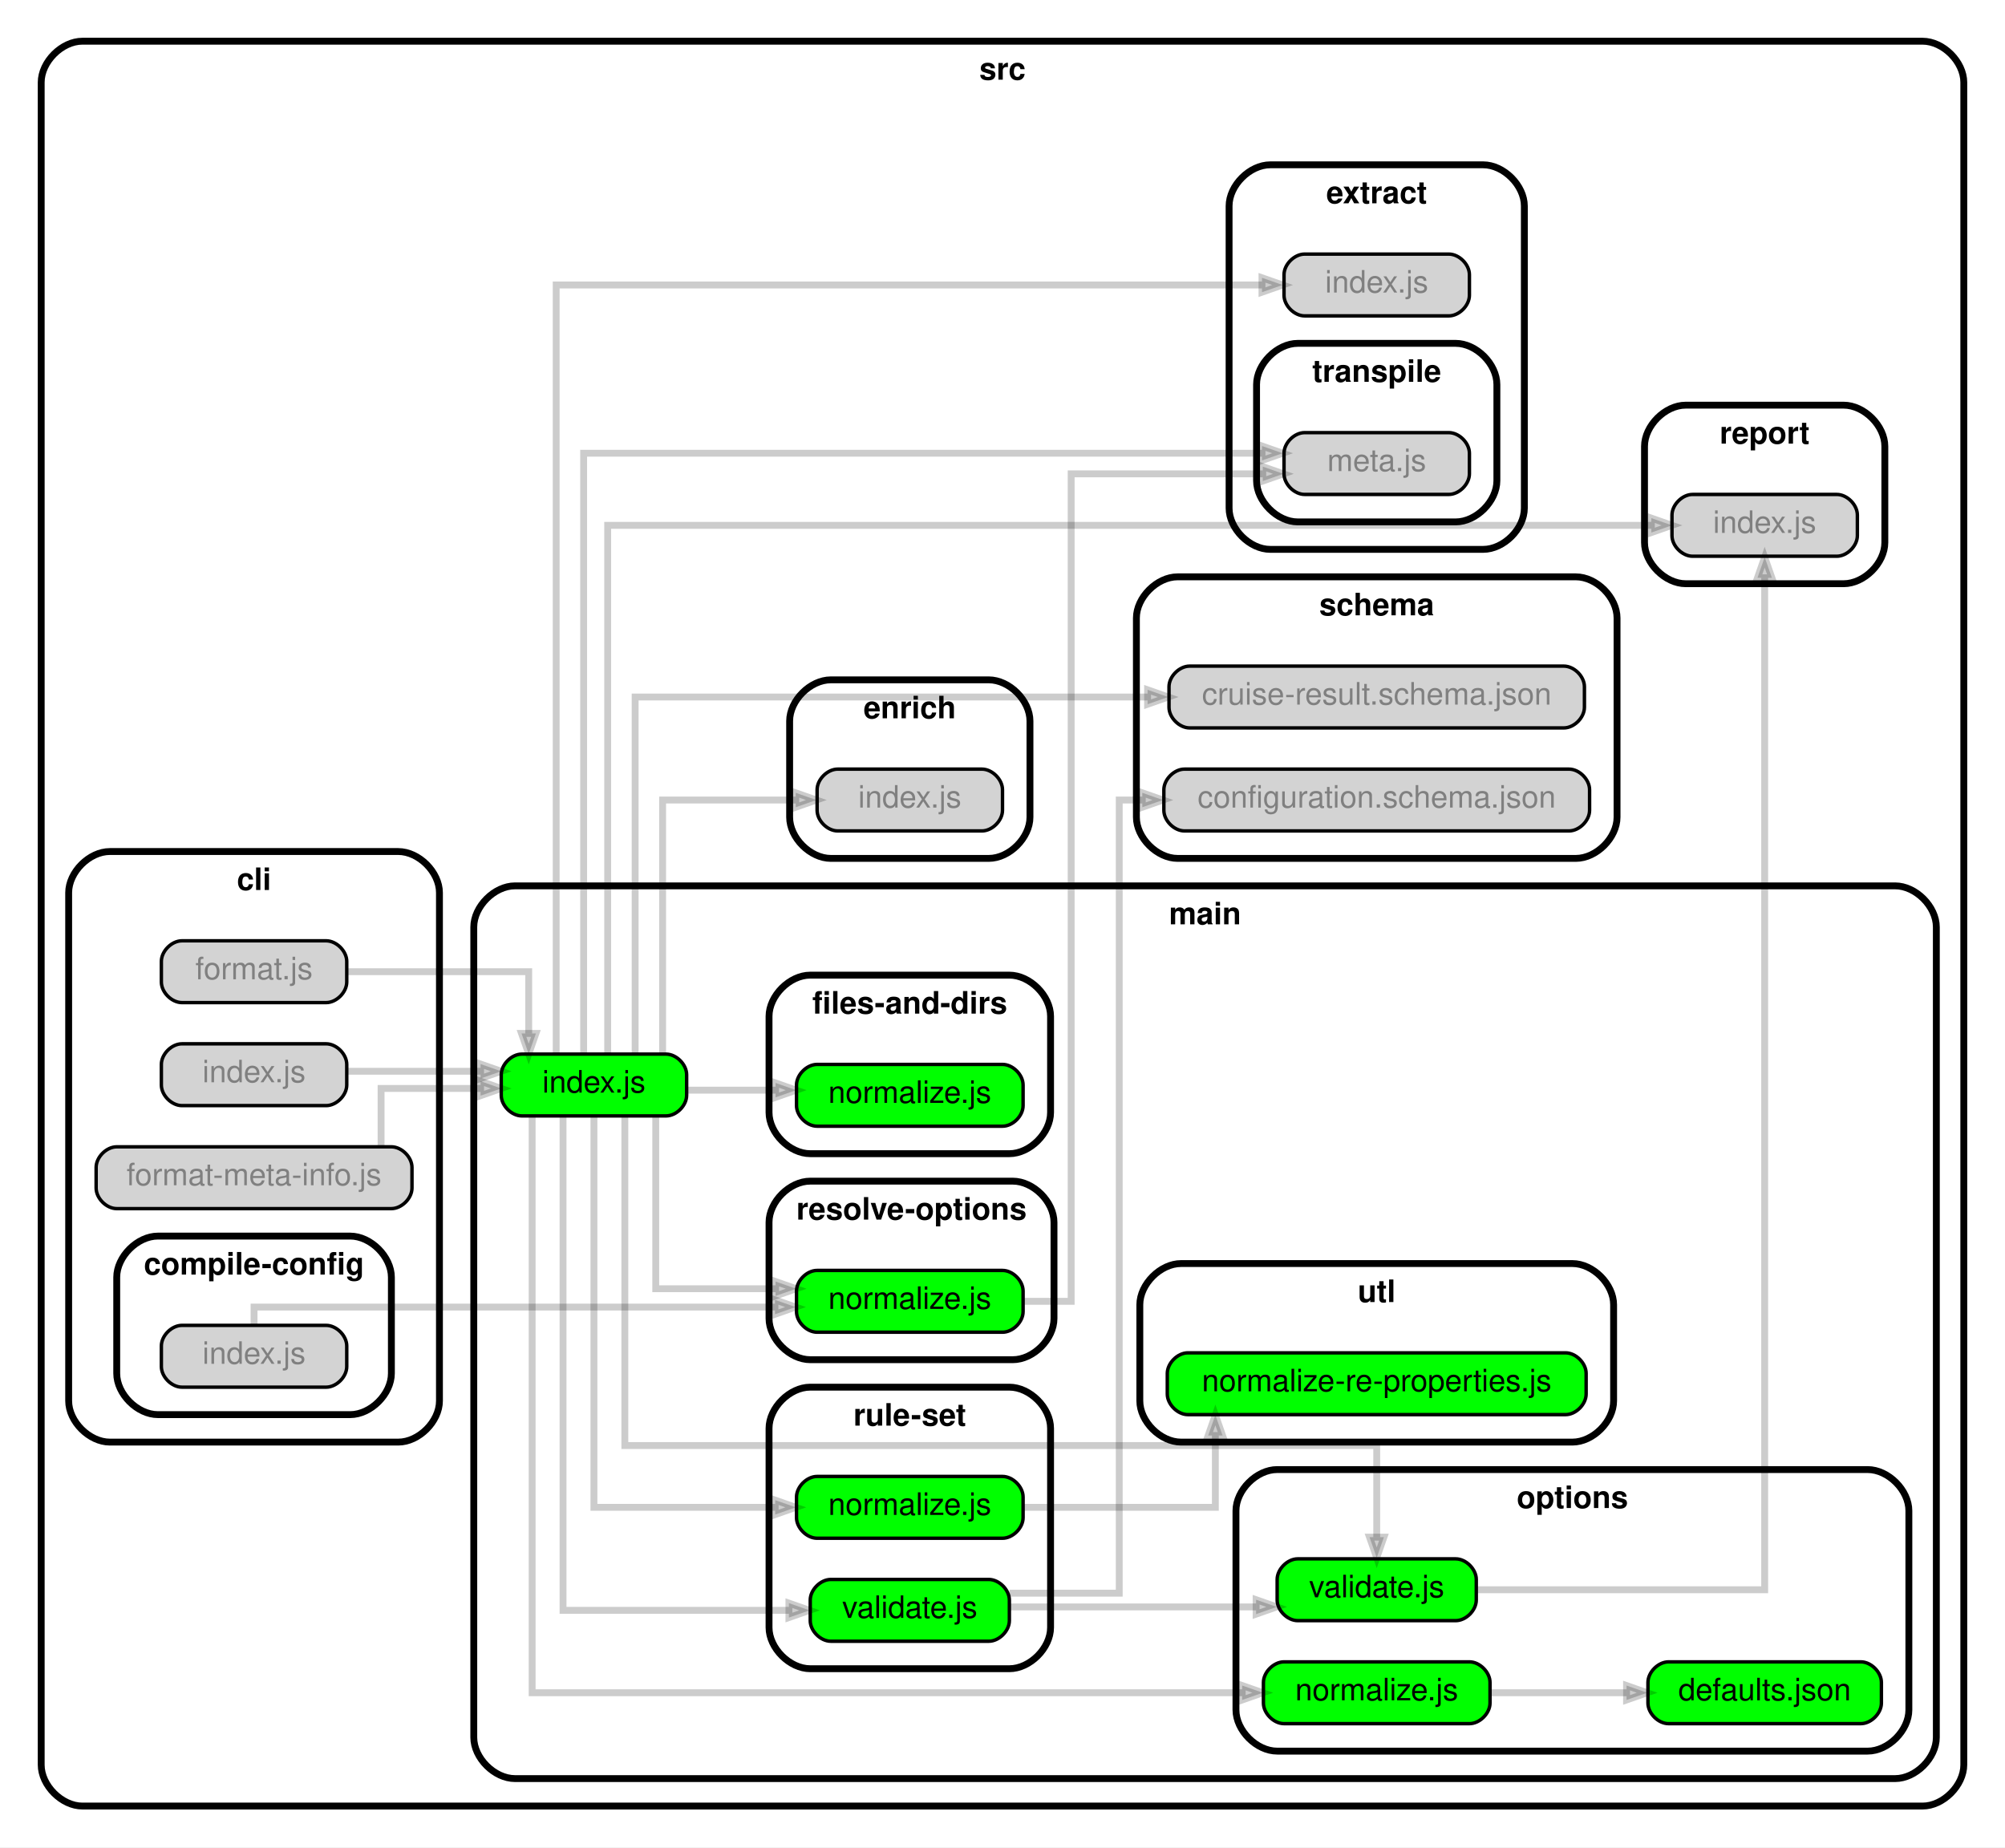
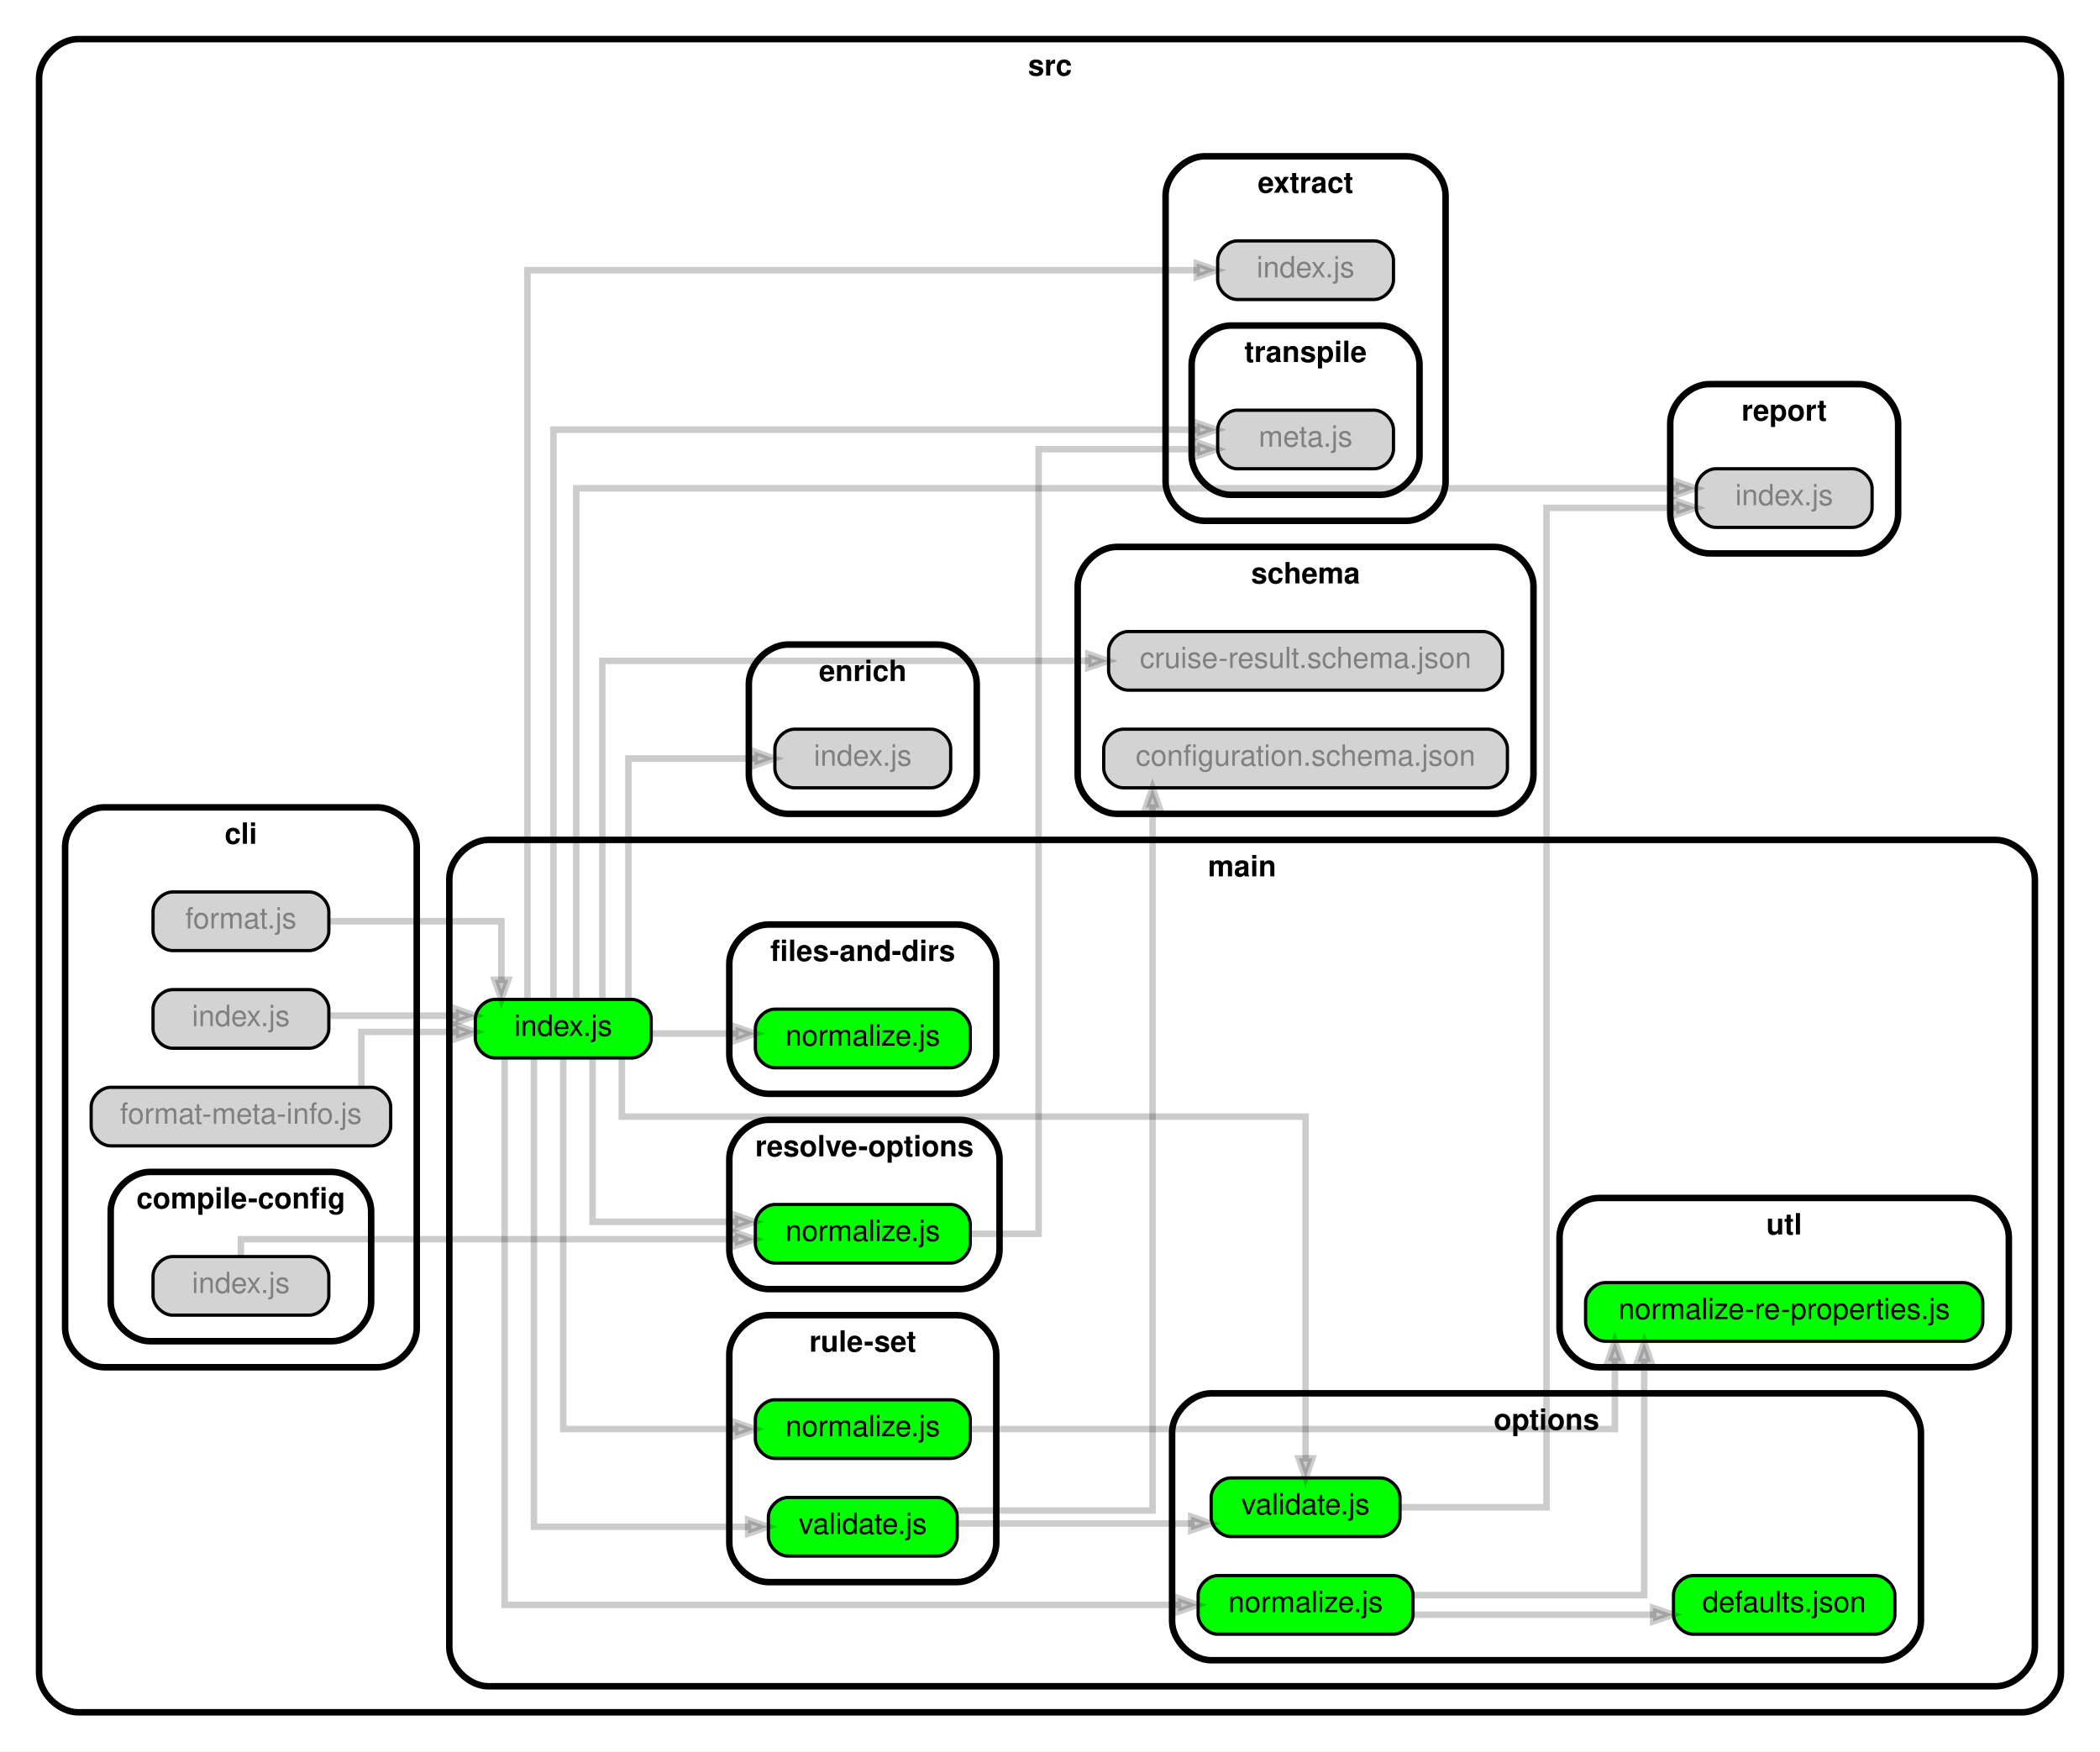
- <svg xmlns="http://www.w3.org/2000/svg" xmlns:xlink="http://www.w3.org/1999/xlink" width="584pt" height="538pt" viewBox="0.00 0.00 584.00 538.00">
+ <svg xmlns="http://www.w3.org/2000/svg" xmlns:xlink="http://www.w3.org/1999/xlink" width="645pt" height="538pt" viewBox="0.00 0.00 645.00 538.00">
  <g id="graph0" class="graph" transform="scale(1 1) rotate(0) translate(4 534)">
-     <polygon fill="white" stroke="transparent" points="-4,4 -4,-534 580,-534 580,4 -4,4" />
+     <polygon fill="white" stroke="transparent" points="-4,4 -4,-534 641,-534 641,4 -4,4" />
    <g id="clust1" class="cluster">
-       <path fill="#ffffff" stroke="black" stroke-width="2" d="M20,-8C20,-8 556,-8 556,-8 562,-8 568,-14 568,-20 568,-20 568,-510 568,-510 568,-516 562,-522 556,-522 556,-522 20,-522 20,-522 14,-522 8,-516 8,-510 8,-510 8,-20 8,-20 8,-14 14,-8 20,-8" />
-       <text text-anchor="middle" x="288" y="-510.8" font-family="Helvetica,sans-Serif" font-weight="bold" font-size="9.00">src</text>
+       <path fill="#ffffff" stroke="black" stroke-width="2" d="M20,-8C20,-8 617,-8 617,-8 623,-8 629,-14 629,-20 629,-20 629,-510 629,-510 629,-516 623,-522 617,-522 617,-522 20,-522 20,-522 14,-522 8,-516 8,-510 8,-510 8,-20 8,-20 8,-14 14,-8 20,-8" />
+       <text text-anchor="middle" x="318.5" y="-510.8" font-family="Helvetica,sans-Serif" font-weight="bold" font-size="9.00">src</text>
    </g>
    <g id="clust2" class="cluster">
      <path fill="#ffffff" stroke="black" stroke-width="2" d="M28,-114C28,-114 112,-114 112,-114 118,-114 124,-120 124,-126 124,-126 124,-274 124,-274 124,-280 118,-286 112,-286 112,-286 28,-286 28,-286 22,-286 16,-280 16,-274 16,-274 16,-126 16,-126 16,-120 22,-114 28,-114" />
      <text text-anchor="middle" x="70" y="-274.8" font-family="Helvetica,sans-Serif" font-weight="bold" font-size="9.00">cli</text>
    </g>
    <g id="clust3" class="cluster">
      <path fill="#ffffff" stroke="black" stroke-width="2" d="M42,-122C42,-122 98,-122 98,-122 104,-122 110,-128 110,-134 110,-134 110,-162 110,-162 110,-168 104,-174 98,-174 98,-174 42,-174 42,-174 36,-174 30,-168 30,-162 30,-162 30,-134 30,-134 30,-128 36,-122 42,-122" />
      <text text-anchor="middle" x="70" y="-162.8" font-family="Helvetica,sans-Serif" font-weight="bold" font-size="9.00">compile-config</text>
    </g>
    <g id="clust4" class="cluster">
      <path fill="#ffffff" stroke="black" stroke-width="2" d="M238,-284C238,-284 284,-284 284,-284 290,-284 296,-290 296,-296 296,-296 296,-324 296,-324 296,-330 290,-336 284,-336 284,-336 238,-336 238,-336 232,-336 226,-330 226,-324 226,-324 226,-296 226,-296 226,-290 232,-284 238,-284" />
      <text text-anchor="middle" x="261" y="-324.8" font-family="Helvetica,sans-Serif" font-weight="bold" font-size="9.00">enrich</text>
    </g>
    <g id="clust5" class="cluster">
      <path fill="#ffffff" stroke="black" stroke-width="2" d="M366,-374C366,-374 428,-374 428,-374 434,-374 440,-380 440,-386 440,-386 440,-474 440,-474 440,-480 434,-486 428,-486 428,-486 366,-486 366,-486 360,-486 354,-480 354,-474 354,-474 354,-386 354,-386 354,-380 360,-374 366,-374" />
      <text text-anchor="middle" x="397" y="-474.8" font-family="Helvetica,sans-Serif" font-weight="bold" font-size="9.00">extract</text>
    </g>
    <g id="clust6" class="cluster">
      <path fill="#ffffff" stroke="black" stroke-width="2" d="M374,-382C374,-382 420,-382 420,-382 426,-382 432,-388 432,-394 432,-394 432,-422 432,-422 432,-428 426,-434 420,-434 420,-434 374,-434 374,-434 368,-434 362,-428 362,-422 362,-422 362,-394 362,-394 362,-388 368,-382 374,-382" />
      <text text-anchor="middle" x="397" y="-422.8" font-family="Helvetica,sans-Serif" font-weight="bold" font-size="9.00">transpile</text>
    </g>
    <g id="clust7" class="cluster">
-       <path fill="#ffffff" stroke="black" stroke-width="2" d="M146,-16C146,-16 548,-16 548,-16 554,-16 560,-22 560,-28 560,-28 560,-264 560,-264 560,-270 554,-276 548,-276 548,-276 146,-276 146,-276 140,-276 134,-270 134,-264 134,-264 134,-28 134,-28 134,-22 140,-16 146,-16" />
-       <text text-anchor="middle" x="347" y="-264.8" font-family="Helvetica,sans-Serif" font-weight="bold" font-size="9.00">main</text>
+       <path fill="#ffffff" stroke="black" stroke-width="2" d="M146,-16C146,-16 609,-16 609,-16 615,-16 621,-22 621,-28 621,-28 621,-264 621,-264 621,-270 615,-276 609,-276 609,-276 146,-276 146,-276 140,-276 134,-270 134,-264 134,-264 134,-28 134,-28 134,-22 140,-16 146,-16" />
+       <text text-anchor="middle" x="377.5" y="-264.8" font-family="Helvetica,sans-Serif" font-weight="bold" font-size="9.00">main</text>
    </g>
    <g id="clust8" class="cluster">
      <path fill="#ffffff" stroke="black" stroke-width="2" d="M232,-198C232,-198 290,-198 290,-198 296,-198 302,-204 302,-210 302,-210 302,-238 302,-238 302,-244 296,-250 290,-250 290,-250 232,-250 232,-250 226,-250 220,-244 220,-238 220,-238 220,-210 220,-210 220,-204 226,-198 232,-198" />
      <text text-anchor="middle" x="261" y="-238.8" font-family="Helvetica,sans-Serif" font-weight="bold" font-size="9.00">files-and-dirs</text>
    </g>
    <g id="clust9" class="cluster">
-       <path fill="#ffffff" stroke="black" stroke-width="2" d="M368,-24C368,-24 540,-24 540,-24 546,-24 552,-30 552,-36 552,-36 552,-94 552,-94 552,-100 546,-106 540,-106 540,-106 368,-106 368,-106 362,-106 356,-100 356,-94 356,-94 356,-36 356,-36 356,-30 362,-24 368,-24" />
-       <text text-anchor="middle" x="454" y="-94.8" font-family="Helvetica,sans-Serif" font-weight="bold" font-size="9.00">options</text>
+       <path fill="#ffffff" stroke="black" stroke-width="2" d="M368,-24C368,-24 574,-24 574,-24 580,-24 586,-30 586,-36 586,-36 586,-94 586,-94 586,-100 580,-106 574,-106 574,-106 368,-106 368,-106 362,-106 356,-100 356,-94 356,-94 356,-36 356,-36 356,-30 362,-24 368,-24" />
+       <text text-anchor="middle" x="471" y="-94.8" font-family="Helvetica,sans-Serif" font-weight="bold" font-size="9.00">options</text>
    </g>
    <g id="clust10" class="cluster">
      <path fill="#ffffff" stroke="black" stroke-width="2" d="M232,-138C232,-138 291,-138 291,-138 297,-138 303,-144 303,-150 303,-150 303,-178 303,-178 303,-184 297,-190 291,-190 291,-190 232,-190 232,-190 226,-190 220,-184 220,-178 220,-178 220,-150 220,-150 220,-144 226,-138 232,-138" />
      <text text-anchor="middle" x="261.5" y="-178.8" font-family="Helvetica,sans-Serif" font-weight="bold" font-size="9.00">resolve-options</text>
    </g>
    <g id="clust11" class="cluster">
      <path fill="#ffffff" stroke="black" stroke-width="2" d="M232,-48C232,-48 290,-48 290,-48 296,-48 302,-54 302,-60 302,-60 302,-118 302,-118 302,-124 296,-130 290,-130 290,-130 232,-130 232,-130 226,-130 220,-124 220,-118 220,-118 220,-60 220,-60 220,-54 226,-48 232,-48" />
      <text text-anchor="middle" x="261" y="-118.8" font-family="Helvetica,sans-Serif" font-weight="bold" font-size="9.00">rule-set</text>
    </g>
    <g id="clust12" class="cluster">
-       <path fill="#ffffff" stroke="black" stroke-width="2" d="M340,-114C340,-114 454,-114 454,-114 460,-114 466,-120 466,-126 466,-126 466,-154 466,-154 466,-160 460,-166 454,-166 454,-166 340,-166 340,-166 334,-166 328,-160 328,-154 328,-154 328,-126 328,-126 328,-120 334,-114 340,-114" />
-       <text text-anchor="middle" x="397" y="-154.8" font-family="Helvetica,sans-Serif" font-weight="bold" font-size="9.00">utl</text>
+       <path fill="#ffffff" stroke="black" stroke-width="2" d="M487,-114C487,-114 601,-114 601,-114 607,-114 613,-120 613,-126 613,-126 613,-154 613,-154 613,-160 607,-166 601,-166 601,-166 487,-166 487,-166 481,-166 475,-160 475,-154 475,-154 475,-126 475,-126 475,-120 481,-114 487,-114" />
+       <text text-anchor="middle" x="544" y="-154.8" font-family="Helvetica,sans-Serif" font-weight="bold" font-size="9.00">utl</text>
    </g>
    <g id="clust13" class="cluster">
-       <path fill="#ffffff" stroke="black" stroke-width="2" d="M487,-364C487,-364 533,-364 533,-364 539,-364 545,-370 545,-376 545,-376 545,-404 545,-404 545,-410 539,-416 533,-416 533,-416 487,-416 487,-416 481,-416 475,-410 475,-404 475,-404 475,-376 475,-376 475,-370 481,-364 487,-364" />
-       <text text-anchor="middle" x="510" y="-404.8" font-family="Helvetica,sans-Serif" font-weight="bold" font-size="9.00">report</text>
+       <path fill="#ffffff" stroke="black" stroke-width="2" d="M521,-364C521,-364 567,-364 567,-364 573,-364 579,-370 579,-376 579,-376 579,-404 579,-404 579,-410 573,-416 567,-416 567,-416 521,-416 521,-416 515,-416 509,-410 509,-404 509,-404 509,-376 509,-376 509,-370 515,-364 521,-364" />
+       <text text-anchor="middle" x="544" y="-404.8" font-family="Helvetica,sans-Serif" font-weight="bold" font-size="9.00">report</text>
    </g>
    <g id="clust14" class="cluster">
      <path fill="#ffffff" stroke="black" stroke-width="2" d="M339,-284C339,-284 455,-284 455,-284 461,-284 467,-290 467,-296 467,-296 467,-354 467,-354 467,-360 461,-366 455,-366 455,-366 339,-366 339,-366 333,-366 327,-360 327,-354 327,-354 327,-296 327,-296 327,-290 333,-284 339,-284" />
      <text text-anchor="middle" x="397" y="-354.8" font-family="Helvetica,sans-Serif" font-weight="bold" font-size="9.00">schema</text>
    </g>
    <g id="node1" class="node">
      <g id="a_node1">
        <a xlink:href="src/cli/compile-config/index.js" xlink:title="index.js">
          <path fill="lightgray" stroke="black" d="M91,-148C91,-148 49,-148 49,-148 46,-148 43,-145 43,-142 43,-142 43,-136 43,-136 43,-133 46,-130 49,-130 49,-130 91,-130 91,-130 94,-130 97,-133 97,-136 97,-136 97,-142 97,-142 97,-145 94,-148 91,-148" />
          <text text-anchor="middle" x="70" y="-136.8" font-family="Helvetica,sans-Serif" font-size="9.00" fill="gray">index.js</text>
        </a>
      </g>
    </g>
    <g id="node2" class="node">
      <g id="a_node2">
        <a xlink:href="src/main/resolve-options/normalize.js" xlink:title="normalize.js">
          <path fill="lime" stroke="black" d="M288,-164C288,-164 234,-164 234,-164 231,-164 228,-161 228,-158 228,-158 228,-152 228,-152 228,-149 231,-146 234,-146 234,-146 288,-146 288,-146 291,-146 294,-149 294,-152 294,-152 294,-158 294,-158 294,-161 291,-164 288,-164" />
          <text text-anchor="middle" x="261" y="-152.8" font-family="Helvetica,sans-Serif" font-size="9.00">normalize.js</text>
        </a>
      </g>
    </g>
    <g id="edge1" class="edge">
      <path fill="none" stroke="#000000" stroke-width="2" stroke-opacity="0.2" d="M70,-148.16C70,-150.97 70,-153.33 70,-153.33 70,-153.33 221.73,-153.33 221.73,-153.33" />
      <polygon fill="#000000" fill-opacity="0.2" stroke="#000000" stroke-width="2" stroke-opacity="0.2" points="221.73,-155.43 227.73,-153.33 221.73,-151.23 221.73,-155.43" />
    </g>
    <g id="node9" class="node">
      <g id="a_node9">
        <a xlink:href="src/extract/transpile/meta.js" xlink:title="meta.js">
          <path fill="lightgray" stroke="black" d="M418,-408C418,-408 376,-408 376,-408 373,-408 370,-405 370,-402 370,-402 370,-396 370,-396 370,-393 373,-390 376,-390 376,-390 418,-390 418,-390 421,-390 424,-393 424,-396 424,-396 424,-402 424,-402 424,-405 421,-408 418,-408" />
          <text text-anchor="middle" x="397" y="-396.8" font-family="Helvetica,sans-Serif" font-size="9.00" fill="gray">meta.js</text>
        </a>
      </g>
    </g>
-     <g id="edge18" class="edge">
-       <path fill="none" stroke="#000000" stroke-width="2" stroke-opacity="0.2" d="M294.15,-155C301.93,-155 308,-155 308,-155 308,-155 308,-396 308,-396 308,-396 363.81,-396 363.81,-396" />
-       <polygon fill="#000000" fill-opacity="0.2" stroke="#000000" stroke-width="2" stroke-opacity="0.2" points="363.81,-398.1 369.81,-396 363.81,-393.9 363.81,-398.1" />
+     <g id="edge19" class="edge">
+       <path fill="none" stroke="#000000" stroke-width="2" stroke-opacity="0.2" d="M294.28,-155C305.39,-155 315,-155 315,-155 315,-155 315,-396 315,-396 315,-396 363.7,-396 363.7,-396" />
+       <polygon fill="#000000" fill-opacity="0.2" stroke="#000000" stroke-width="2" stroke-opacity="0.2" points="363.7,-398.1 369.7,-396 363.7,-393.9 363.7,-398.1" />
    </g>
    <g id="node3" class="node">
      <g id="a_node3">
        <a xlink:href="src/cli/format-meta-info.js" xlink:title="format-meta-info.js">
          <path fill="lightgray" stroke="black" d="M110,-200C110,-200 30,-200 30,-200 27,-200 24,-197 24,-194 24,-194 24,-188 24,-188 24,-185 27,-182 30,-182 30,-182 110,-182 110,-182 113,-182 116,-185 116,-188 116,-188 116,-194 116,-194 116,-197 113,-200 110,-200" />
          <text text-anchor="middle" x="70" y="-188.8" font-family="Helvetica,sans-Serif" font-size="9.00" fill="gray">format-meta-info.js</text>
        </a>
      </g>
    </g>
    <g id="node4" class="node">
      <g id="a_node4">
        <a xlink:href="src/main/index.js" xlink:title="index.js">
          <path fill="lime" stroke="black" d="M190,-227C190,-227 148,-227 148,-227 145,-227 142,-224 142,-221 142,-221 142,-215 142,-215 142,-212 145,-209 148,-209 148,-209 190,-209 190,-209 193,-209 196,-212 196,-215 196,-215 196,-221 196,-221 196,-224 193,-227 190,-227" />
          <text text-anchor="middle" x="169" y="-215.8" font-family="Helvetica,sans-Serif" font-size="9.00">index.js</text>
        </a>
      </g>
    </g>
    <g id="edge2" class="edge">
      <path fill="none" stroke="#000000" stroke-width="2" stroke-opacity="0.2" d="M107,-200.09C107,-207.59 107,-217 107,-217 107,-217 135.99,-217 135.99,-217" />
      <polygon fill="#000000" fill-opacity="0.2" stroke="#000000" stroke-width="2" stroke-opacity="0.2" points="135.99,-219.1 141.99,-217 135.99,-214.9 135.99,-219.1" />
    </g>
    <g id="edge13" class="edge">
-       <path fill="none" stroke="#000000" stroke-width="2" stroke-opacity="0.2" d="M187,-208.99C187,-192.39 187,-158.67 187,-158.67 187,-158.67 221.9,-158.67 221.9,-158.67" />
-       <polygon fill="#000000" fill-opacity="0.2" stroke="#000000" stroke-width="2" stroke-opacity="0.2" points="221.9,-160.77 227.9,-158.67 221.9,-156.57 221.9,-160.77" />
+       <path fill="none" stroke="#000000" stroke-width="2" stroke-opacity="0.2" d="M178,-208.99C178,-192.39 178,-158.67 178,-158.67 178,-158.67 221.72,-158.67 221.72,-158.67" />
+       <polygon fill="#000000" fill-opacity="0.2" stroke="#000000" stroke-width="2" stroke-opacity="0.2" points="221.72,-160.77 227.72,-158.67 221.72,-156.57 221.72,-160.77" />
    </g>
    <g id="node7" class="node">
      <g id="a_node7">
        <a xlink:href="src/enrich/index.js" xlink:title="index.js">
          <path fill="lightgray" stroke="black" d="M282,-310C282,-310 240,-310 240,-310 237,-310 234,-307 234,-304 234,-304 234,-298 234,-298 234,-295 237,-292 240,-292 240,-292 282,-292 282,-292 285,-292 288,-295 288,-298 288,-298 288,-304 288,-304 288,-307 285,-310 282,-310" />
          <text text-anchor="middle" x="261" y="-298.8" font-family="Helvetica,sans-Serif" font-size="9.00" fill="gray">index.js</text>
        </a>
      </g>
    </g>
    <g id="edge5" class="edge">
      <path fill="none" stroke="#000000" stroke-width="2" stroke-opacity="0.2" d="M189,-227.2C189,-248.81 189,-301 189,-301 189,-301 227.78,-301 227.78,-301" />
      <polygon fill="#000000" fill-opacity="0.2" stroke="#000000" stroke-width="2" stroke-opacity="0.2" points="227.78,-303.1 233.78,-301 227.78,-298.9 227.78,-303.1" />
    </g>
    <g id="node8" class="node">
      <g id="a_node8">
        <a xlink:href="src/extract/index.js" xlink:title="index.js">
          <path fill="lightgray" stroke="black" d="M418,-460C418,-460 376,-460 376,-460 373,-460 370,-457 370,-454 370,-454 370,-448 370,-448 370,-445 373,-442 376,-442 376,-442 418,-442 418,-442 421,-442 424,-445 424,-448 424,-448 424,-454 424,-454 424,-457 421,-460 418,-460" />
          <text text-anchor="middle" x="397" y="-448.8" font-family="Helvetica,sans-Serif" font-size="9.00" fill="gray">index.js</text>
        </a>
      </g>
    </g>
    <g id="edge6" class="edge">
      <path fill="none" stroke="#000000" stroke-width="2" stroke-opacity="0.2" d="M158,-227.13C158,-270.21 158,-451 158,-451 158,-451 363.58,-451 363.58,-451" />
      <polygon fill="#000000" fill-opacity="0.2" stroke="#000000" stroke-width="2" stroke-opacity="0.2" points="363.58,-453.1 369.58,-451 363.58,-448.9 363.58,-453.1" />
    </g>
    <g id="edge7" class="edge">
      <path fill="none" stroke="#000000" stroke-width="2" stroke-opacity="0.2" d="M166,-227.12C166,-264.25 166,-402 166,-402 166,-402 363.59,-402 363.59,-402" />
      <polygon fill="#000000" fill-opacity="0.2" stroke="#000000" stroke-width="2" stroke-opacity="0.2" points="363.59,-404.1 369.59,-402 363.59,-399.9 363.59,-404.1" />
    </g>
    <g id="node10" class="node">
      <g id="a_node10">
        <a xlink:href="src/main/files-and-dirs/normalize.js" xlink:title="normalize.js">
          <path fill="lime" stroke="black" d="M288,-224C288,-224 234,-224 234,-224 231,-224 228,-221 228,-218 228,-218 228,-212 228,-212 228,-209 231,-206 234,-206 234,-206 288,-206 288,-206 291,-206 294,-209 294,-212 294,-212 294,-218 294,-218 294,-221 291,-224 288,-224" />
          <text text-anchor="middle" x="261" y="-212.8" font-family="Helvetica,sans-Serif" font-size="9.00">normalize.js</text>
        </a>
      </g>
    </g>
    <g id="edge10" class="edge">
      <path fill="none" stroke="#000000" stroke-width="2" stroke-opacity="0.2" d="M196.11,-216.5C196.11,-216.5 221.9,-216.5 221.9,-216.5" />
      <polygon fill="#000000" fill-opacity="0.2" stroke="#000000" stroke-width="2" stroke-opacity="0.2" points="221.9,-218.6 227.9,-216.5 221.9,-214.4 221.9,-218.6" />
    </g>
    <g id="node11" class="node">
      <g id="a_node11">
        <a xlink:href="src/report/index.js" xlink:title="index.js">
-           <path fill="lightgray" stroke="black" d="M531,-390C531,-390 489,-390 489,-390 486,-390 483,-387 483,-384 483,-384 483,-378 483,-378 483,-375 486,-372 489,-372 489,-372 531,-372 531,-372 534,-372 537,-375 537,-378 537,-378 537,-384 537,-384 537,-387 534,-390 531,-390" />
-           <text text-anchor="middle" x="510" y="-378.8" font-family="Helvetica,sans-Serif" font-size="9.00" fill="gray">index.js</text>
+           <path fill="lightgray" stroke="black" d="M565,-390C565,-390 523,-390 523,-390 520,-390 517,-387 517,-384 517,-384 517,-378 517,-378 517,-375 520,-372 523,-372 523,-372 565,-372 565,-372 568,-372 571,-375 571,-378 571,-378 571,-384 571,-384 571,-387 568,-390 565,-390" />
+           <text text-anchor="middle" x="544" y="-378.8" font-family="Helvetica,sans-Serif" font-size="9.00" fill="gray">index.js</text>
        </a>
      </g>
    </g>
    <g id="edge8" class="edge">
-       <path fill="none" stroke="#000000" stroke-width="2" stroke-opacity="0.2" d="M173,-227.23C173,-261.71 173,-381 173,-381 173,-381 476.99,-381 476.99,-381" />
-       <polygon fill="#000000" fill-opacity="0.2" stroke="#000000" stroke-width="2" stroke-opacity="0.2" points="476.99,-383.1 482.99,-381 476.99,-378.9 476.99,-383.1" />
+       <path fill="none" stroke="#000000" stroke-width="2" stroke-opacity="0.2" d="M173,-227.4C173,-262.52 173,-384 173,-384 173,-384 510.72,-384 510.72,-384" />
+       <polygon fill="#000000" fill-opacity="0.2" stroke="#000000" stroke-width="2" stroke-opacity="0.2" points="510.72,-386.1 516.72,-384 510.72,-381.9 510.72,-386.1" />
    </g>
    <g id="node12" class="node">
      <g id="a_node12">
        <a xlink:href="src/schema/cruise-result.schema.json" xlink:title="cruise-result.schema.json">
          <path fill="lightgray" stroke="black" d="M451.5,-340C451.5,-340 342.5,-340 342.5,-340 339.5,-340 336.5,-337 336.5,-334 336.5,-334 336.5,-328 336.5,-328 336.5,-325 339.5,-322 342.5,-322 342.5,-322 451.5,-322 451.5,-322 454.5,-322 457.5,-325 457.5,-328 457.5,-328 457.5,-334 457.5,-334 457.5,-337 454.5,-340 451.5,-340" />
          <text text-anchor="middle" x="397" y="-328.8" font-family="Helvetica,sans-Serif" font-size="9.00" fill="gray">cruise-result.schema.json</text>
        </a>
      </g>
    </g>
    <g id="edge9" class="edge">
      <path fill="none" stroke="#000000" stroke-width="2" stroke-opacity="0.2" d="M181,-227.25C181,-254.23 181,-331 181,-331 181,-331 330.26,-331 330.26,-331" />
      <polygon fill="#000000" fill-opacity="0.2" stroke="#000000" stroke-width="2" stroke-opacity="0.2" points="330.26,-333.1 336.26,-331 330.26,-328.9 330.26,-333.1" />
    </g>
    <g id="node13" class="node">
      <g id="a_node13">
        <a xlink:href="src/main/options/normalize.js" xlink:title="normalize.js">
          <path fill="lime" stroke="black" d="M424,-50C424,-50 370,-50 370,-50 367,-50 364,-47 364,-44 364,-44 364,-38 364,-38 364,-35 367,-32 370,-32 370,-32 424,-32 424,-32 427,-32 430,-35 430,-38 430,-38 430,-44 430,-44 430,-47 427,-50 424,-50" />
          <text text-anchor="middle" x="397" y="-38.8" font-family="Helvetica,sans-Serif" font-size="9.00">normalize.js</text>
        </a>
      </g>
    </g>
    <g id="edge11" class="edge">
      <path fill="none" stroke="#000000" stroke-width="2" stroke-opacity="0.2" d="M151,-208.98C151,-172.91 151,-41 151,-41 151,-41 357.82,-41 357.82,-41" />
      <polygon fill="#000000" fill-opacity="0.2" stroke="#000000" stroke-width="2" stroke-opacity="0.2" points="357.82,-43.1 363.82,-41 357.82,-38.9 357.82,-43.1" />
    </g>
    <g id="node14" class="node">
      <g id="a_node14">
        <a xlink:href="src/main/options/validate.js" xlink:title="validate.js">
          <path fill="lime" stroke="black" d="M420,-80C420,-80 374,-80 374,-80 371,-80 368,-77 368,-74 368,-74 368,-68 368,-68 368,-65 371,-62 374,-62 374,-62 420,-62 420,-62 423,-62 426,-65 426,-68 426,-68 426,-74 426,-74 426,-77 423,-80 420,-80" />
          <text text-anchor="middle" x="397" y="-68.8" font-family="Helvetica,sans-Serif" font-size="9.00">validate.js</text>
        </a>
      </g>
    </g>
    <g id="edge12" class="edge">
-       <path fill="none" stroke="#000000" stroke-width="2" stroke-opacity="0.2" d="M178,-208.68C178,-182.98 178,-113 178,-113 178,-113 397,-113 397,-113 397,-113 397,-86.32 397,-86.32" />
-       <polygon fill="#000000" fill-opacity="0.2" stroke="#000000" stroke-width="2" stroke-opacity="0.2" points="399.1,-86.32 397,-80.32 394.9,-86.32 399.1,-86.32" />
+       <path fill="none" stroke="#000000" stroke-width="2" stroke-opacity="0.2" d="M187,-208.86C187,-201.03 187,-191 187,-191 187,-191 397,-191 397,-191 397,-191 397,-86.02 397,-86.02" />
+       <polygon fill="#000000" fill-opacity="0.2" stroke="#000000" stroke-width="2" stroke-opacity="0.2" points="399.1,-86.02 397,-80.02 394.9,-86.02 399.1,-86.02" />
    </g>
    <g id="node15" class="node">
      <g id="a_node15">
        <a xlink:href="src/main/rule-set/normalize.js" xlink:title="normalize.js">
          <path fill="lime" stroke="black" d="M288,-104C288,-104 234,-104 234,-104 231,-104 228,-101 228,-98 228,-98 228,-92 228,-92 228,-89 231,-86 234,-86 234,-86 288,-86 288,-86 291,-86 294,-89 294,-92 294,-92 294,-98 294,-98 294,-101 291,-104 288,-104" />
          <text text-anchor="middle" x="261" y="-92.8" font-family="Helvetica,sans-Serif" font-size="9.00">normalize.js</text>
        </a>
      </g>
    </g>
    <g id="edge14" class="edge">
      <path fill="none" stroke="#000000" stroke-width="2" stroke-opacity="0.2" d="M169,-208.76C169,-180.15 169,-95 169,-95 169,-95 221.79,-95 221.79,-95" />
      <polygon fill="#000000" fill-opacity="0.2" stroke="#000000" stroke-width="2" stroke-opacity="0.2" points="221.79,-97.1 227.79,-95 221.79,-92.9 221.79,-97.1" />
    </g>
    <g id="node16" class="node">
      <g id="a_node16">
        <a xlink:href="src/main/rule-set/validate.js" xlink:title="validate.js">
          <path fill="lime" stroke="black" d="M284,-74C284,-74 238,-74 238,-74 235,-74 232,-71 232,-68 232,-68 232,-62 232,-62 232,-59 235,-56 238,-56 238,-56 284,-56 284,-56 287,-56 290,-59 290,-62 290,-62 290,-68 290,-68 290,-71 287,-74 284,-74" />
          <text text-anchor="middle" x="261" y="-62.8" font-family="Helvetica,sans-Serif" font-size="9.00">validate.js</text>
        </a>
      </g>
    </g>
    <g id="edge15" class="edge">
      <path fill="none" stroke="#000000" stroke-width="2" stroke-opacity="0.2" d="M160,-208.89C160,-175.95 160,-65 160,-65 160,-65 225.79,-65 225.79,-65" />
      <polygon fill="#000000" fill-opacity="0.2" stroke="#000000" stroke-width="2" stroke-opacity="0.2" points="225.79,-67.1 231.79,-65 225.79,-62.9 225.79,-67.1" />
    </g>
    <g id="node5" class="node">
      <g id="a_node5">
        <a xlink:href="src/cli/format.js" xlink:title="format.js">
          <path fill="lightgray" stroke="black" d="M91,-260C91,-260 49,-260 49,-260 46,-260 43,-257 43,-254 43,-254 43,-248 43,-248 43,-245 46,-242 49,-242 49,-242 91,-242 91,-242 94,-242 97,-245 97,-248 97,-248 97,-254 97,-254 97,-257 94,-260 91,-260" />
          <text text-anchor="middle" x="70" y="-248.8" font-family="Helvetica,sans-Serif" font-size="9.00" fill="gray">format.js</text>
        </a>
      </g>
    </g>
    <g id="edge3" class="edge">
      <path fill="none" stroke="#000000" stroke-width="2" stroke-opacity="0.2" d="M97.08,-251C120.29,-251 150,-251 150,-251 150,-251 150,-233.02 150,-233.02" />
      <polygon fill="#000000" fill-opacity="0.2" stroke="#000000" stroke-width="2" stroke-opacity="0.2" points="152.1,-233.02 150,-227.02 147.9,-233.02 152.1,-233.02" />
    </g>
    <g id="node6" class="node">
      <g id="a_node6">
        <a xlink:href="src/cli/index.js" xlink:title="index.js">
          <path fill="lightgray" stroke="black" d="M91,-230C91,-230 49,-230 49,-230 46,-230 43,-227 43,-224 43,-224 43,-218 43,-218 43,-215 46,-212 49,-212 49,-212 91,-212 91,-212 94,-212 97,-215 97,-218 97,-218 97,-224 97,-224 97,-227 94,-230 91,-230" />
          <text text-anchor="middle" x="70" y="-218.8" font-family="Helvetica,sans-Serif" font-size="9.00" fill="gray">index.js</text>
        </a>
      </g>
    </g>
    <g id="edge4" class="edge">
      <path fill="none" stroke="#000000" stroke-width="2" stroke-opacity="0.2" d="M97.05,-222C97.05,-222 135.98,-222 135.98,-222" />
      <polygon fill="#000000" fill-opacity="0.2" stroke="#000000" stroke-width="2" stroke-opacity="0.2" points="135.98,-224.1 141.98,-222 135.98,-219.9 135.98,-224.1" />
    </g>
    <g id="node17" class="node">
      <g id="a_node17">
        <a xlink:href="src/main/options/defaults.json" xlink:title="defaults.json">
-           <path fill="lime" stroke="black" d="M538,-50C538,-50 482,-50 482,-50 479,-50 476,-47 476,-44 476,-44 476,-38 476,-38 476,-35 479,-32 482,-32 482,-32 538,-32 538,-32 541,-32 544,-35 544,-38 544,-38 544,-44 544,-44 544,-47 541,-50 538,-50" />
-           <text text-anchor="middle" x="510" y="-38.8" font-family="Helvetica,sans-Serif" font-size="9.00">defaults.json</text>
-         </a>
-       </g>
-     </g>
-     <g id="edge16" class="edge">
-       <path fill="none" stroke="#000000" stroke-width="2" stroke-opacity="0.2" d="M430.29,-41C430.29,-41 469.77,-41 469.77,-41" />
-       <polygon fill="#000000" fill-opacity="0.2" stroke="#000000" stroke-width="2" stroke-opacity="0.2" points="469.77,-43.1 475.77,-41 469.77,-38.9 469.77,-43.1" />
+           <path fill="lime" stroke="black" d="M572,-50C572,-50 516,-50 516,-50 513,-50 510,-47 510,-44 510,-44 510,-38 510,-38 510,-35 513,-32 516,-32 516,-32 572,-32 572,-32 575,-32 578,-35 578,-38 578,-38 578,-44 578,-44 578,-47 575,-50 572,-50" />
+           <text text-anchor="middle" x="544" y="-38.8" font-family="Helvetica,sans-Serif" font-size="9.00">defaults.json</text>
+         </a>
+       </g>
    </g>
    <g id="edge17" class="edge">
-       <path fill="none" stroke="#000000" stroke-width="2" stroke-opacity="0.2" d="M426.1,-71C459.58,-71 510,-71 510,-71 510,-71 510,-365.72 510,-365.72" />
-       <polygon fill="#000000" fill-opacity="0.2" stroke="#000000" stroke-width="2" stroke-opacity="0.2" points="507.9,-365.72 510,-371.72 512.1,-365.72 507.9,-365.72" />
+       <path fill="none" stroke="#000000" stroke-width="2" stroke-opacity="0.2" d="M430.36,-38C430.36,-38 503.76,-38 503.76,-38" />
+       <polygon fill="#000000" fill-opacity="0.2" stroke="#000000" stroke-width="2" stroke-opacity="0.2" points="503.76,-40.1 509.76,-38 503.76,-35.9 503.76,-40.1" />
    </g>
    <g id="node18" class="node">
      <g id="a_node18">
        <a xlink:href="src/main/utl/normalize-re-properties.js" xlink:title="normalize-re-properties.js">
-           <path fill="lime" stroke="black" d="M452,-140C452,-140 342,-140 342,-140 339,-140 336,-137 336,-134 336,-134 336,-128 336,-128 336,-125 339,-122 342,-122 342,-122 452,-122 452,-122 455,-122 458,-125 458,-128 458,-128 458,-134 458,-134 458,-137 455,-140 452,-140" />
-           <text text-anchor="middle" x="397" y="-128.8" font-family="Helvetica,sans-Serif" font-size="9.00">normalize-re-properties.js</text>
-         </a>
-       </g>
-     </g>
-     <g id="edge19" class="edge">
-       <path fill="none" stroke="#000000" stroke-width="2" stroke-opacity="0.2" d="M294.14,-95C319.44,-95 350,-95 350,-95 350,-95 350,-115.92 350,-115.92" />
-       <polygon fill="#000000" fill-opacity="0.2" stroke="#000000" stroke-width="2" stroke-opacity="0.2" points="347.9,-115.92 350,-121.92 352.1,-115.92 347.9,-115.92" />
-     </g>
-     <g id="edge21" class="edge">
+           <path fill="lime" stroke="black" d="M599,-140C599,-140 489,-140 489,-140 486,-140 483,-137 483,-134 483,-134 483,-128 483,-128 483,-125 486,-122 489,-122 489,-122 599,-122 599,-122 602,-122 605,-125 605,-128 605,-128 605,-134 605,-134 605,-137 602,-140 599,-140" />
+           <text text-anchor="middle" x="544" y="-128.8" font-family="Helvetica,sans-Serif" font-size="9.00">normalize-re-properties.js</text>
+         </a>
+       </g>
+     </g>
+     <g id="edge16" class="edge">
+       <path fill="none" stroke="#000000" stroke-width="2" stroke-opacity="0.2" d="M430.19,-44C460.63,-44 501,-44 501,-44 501,-44 501,-115.69 501,-115.69" />
+       <polygon fill="#000000" fill-opacity="0.2" stroke="#000000" stroke-width="2" stroke-opacity="0.2" points="498.9,-115.69 501,-121.69 503.1,-115.69 498.9,-115.69" />
+     </g>
+     <g id="edge18" class="edge">
+       <path fill="none" stroke="#000000" stroke-width="2" stroke-opacity="0.2" d="M426.25,-71C446.93,-71 471,-71 471,-71 471,-71 471,-378 471,-378 471,-378 510.82,-378 510.82,-378" />
+       <polygon fill="#000000" fill-opacity="0.2" stroke="#000000" stroke-width="2" stroke-opacity="0.2" points="510.82,-380.1 516.82,-378 510.82,-375.9 510.82,-380.1" />
+     </g>
+     <g id="edge20" class="edge">
+       <path fill="none" stroke="#000000" stroke-width="2" stroke-opacity="0.2" d="M294.1,-95C357.97,-95 492,-95 492,-95 492,-95 492,-115.92 492,-115.92" />
+       <polygon fill="#000000" fill-opacity="0.2" stroke="#000000" stroke-width="2" stroke-opacity="0.2" points="489.9,-115.92 492,-121.92 494.1,-115.92 489.9,-115.92" />
+     </g>
+     <g id="edge22" class="edge">
      <path fill="none" stroke="#000000" stroke-width="2" stroke-opacity="0.2" d="M290.18,-66C290.18,-66 361.87,-66 361.87,-66" />
      <polygon fill="#000000" fill-opacity="0.2" stroke="#000000" stroke-width="2" stroke-opacity="0.2" points="361.87,-68.1 367.87,-66 361.87,-63.9 361.87,-68.1" />
    </g>
    <g id="node19" class="node">
      <g id="a_node19">
        <a xlink:href="src/schema/configuration.schema.json" xlink:title="configuration.schema.json">
          <path fill="lightgray" stroke="black" d="M453,-310C453,-310 341,-310 341,-310 338,-310 335,-307 335,-304 335,-304 335,-298 335,-298 335,-295 338,-292 341,-292 341,-292 453,-292 453,-292 456,-292 459,-295 459,-298 459,-298 459,-304 459,-304 459,-307 456,-310 453,-310" />
          <text text-anchor="middle" x="397" y="-298.8" font-family="Helvetica,sans-Serif" font-size="9.00" fill="gray">configuration.schema.json</text>
        </a>
      </g>
    </g>
-     <g id="edge20" class="edge">
-       <path fill="none" stroke="#000000" stroke-width="2" stroke-opacity="0.2" d="M290.07,-70C305.78,-70 322,-70 322,-70 322,-70 322,-301 322,-301 322,-301 328.72,-301 328.72,-301" />
-       <polygon fill="#000000" fill-opacity="0.2" stroke="#000000" stroke-width="2" stroke-opacity="0.2" points="328.72,-303.1 334.72,-301 328.72,-298.9 328.72,-303.1" />
+     <g id="edge21" class="edge">
+       <path fill="none" stroke="#000000" stroke-width="2" stroke-opacity="0.2" d="M290.14,-70C316.1,-70 350,-70 350,-70 350,-70 350,-285.94 350,-285.94" />
+       <polygon fill="#000000" fill-opacity="0.2" stroke="#000000" stroke-width="2" stroke-opacity="0.2" points="347.9,-285.94 350,-291.94 352.1,-285.94 347.9,-285.94" />
    </g>
  </g>
</svg>
